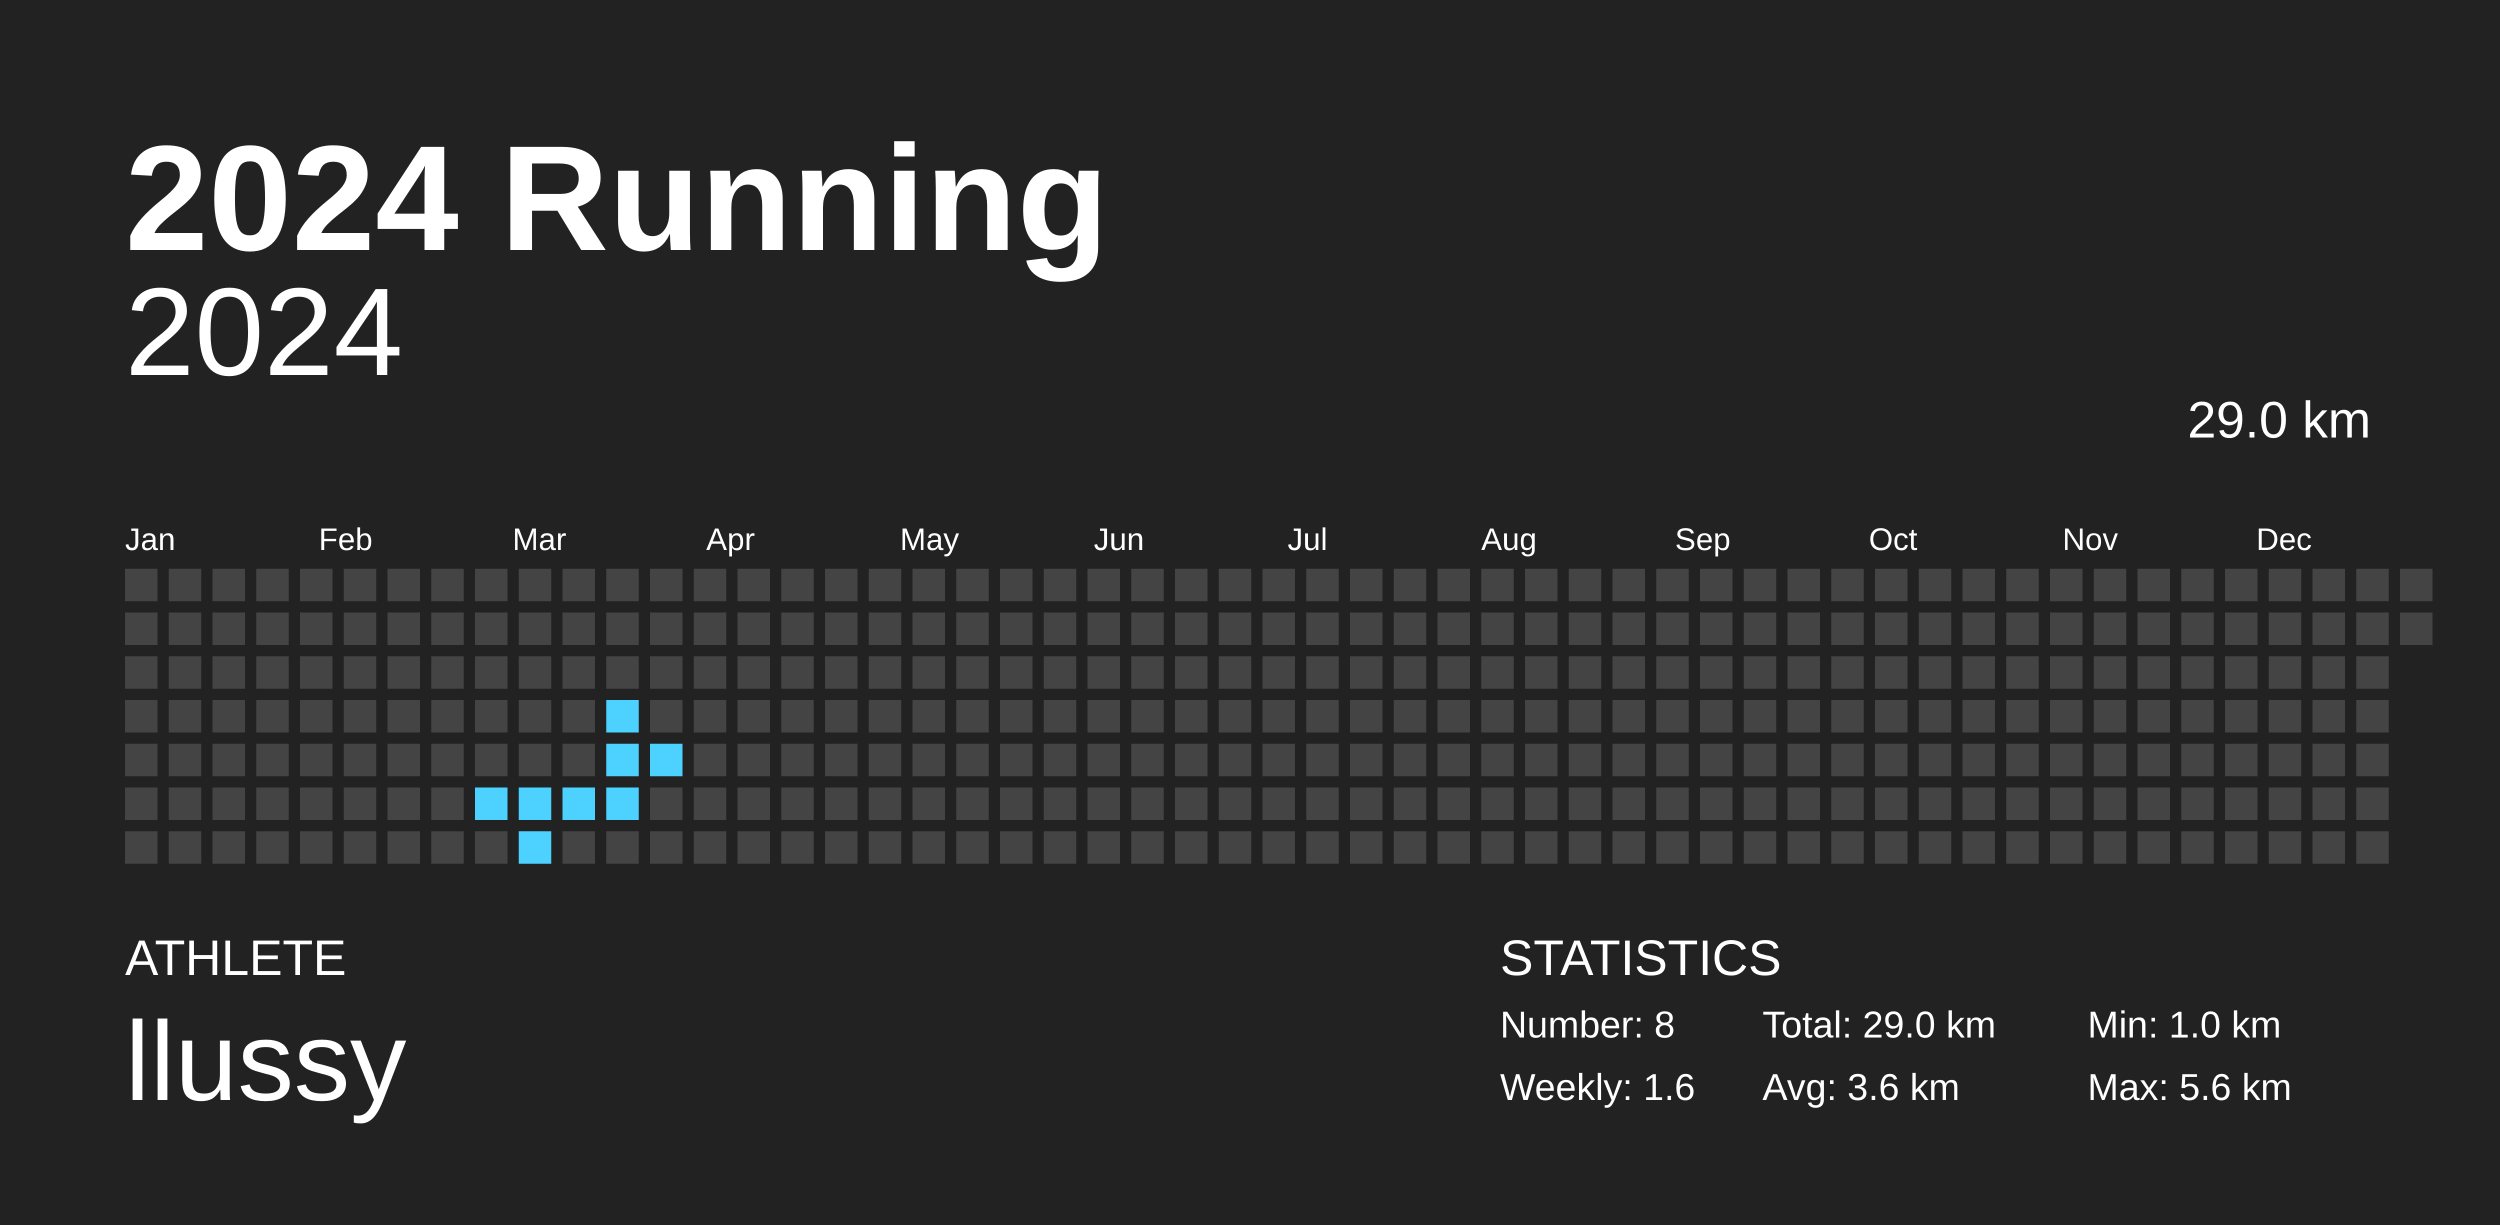
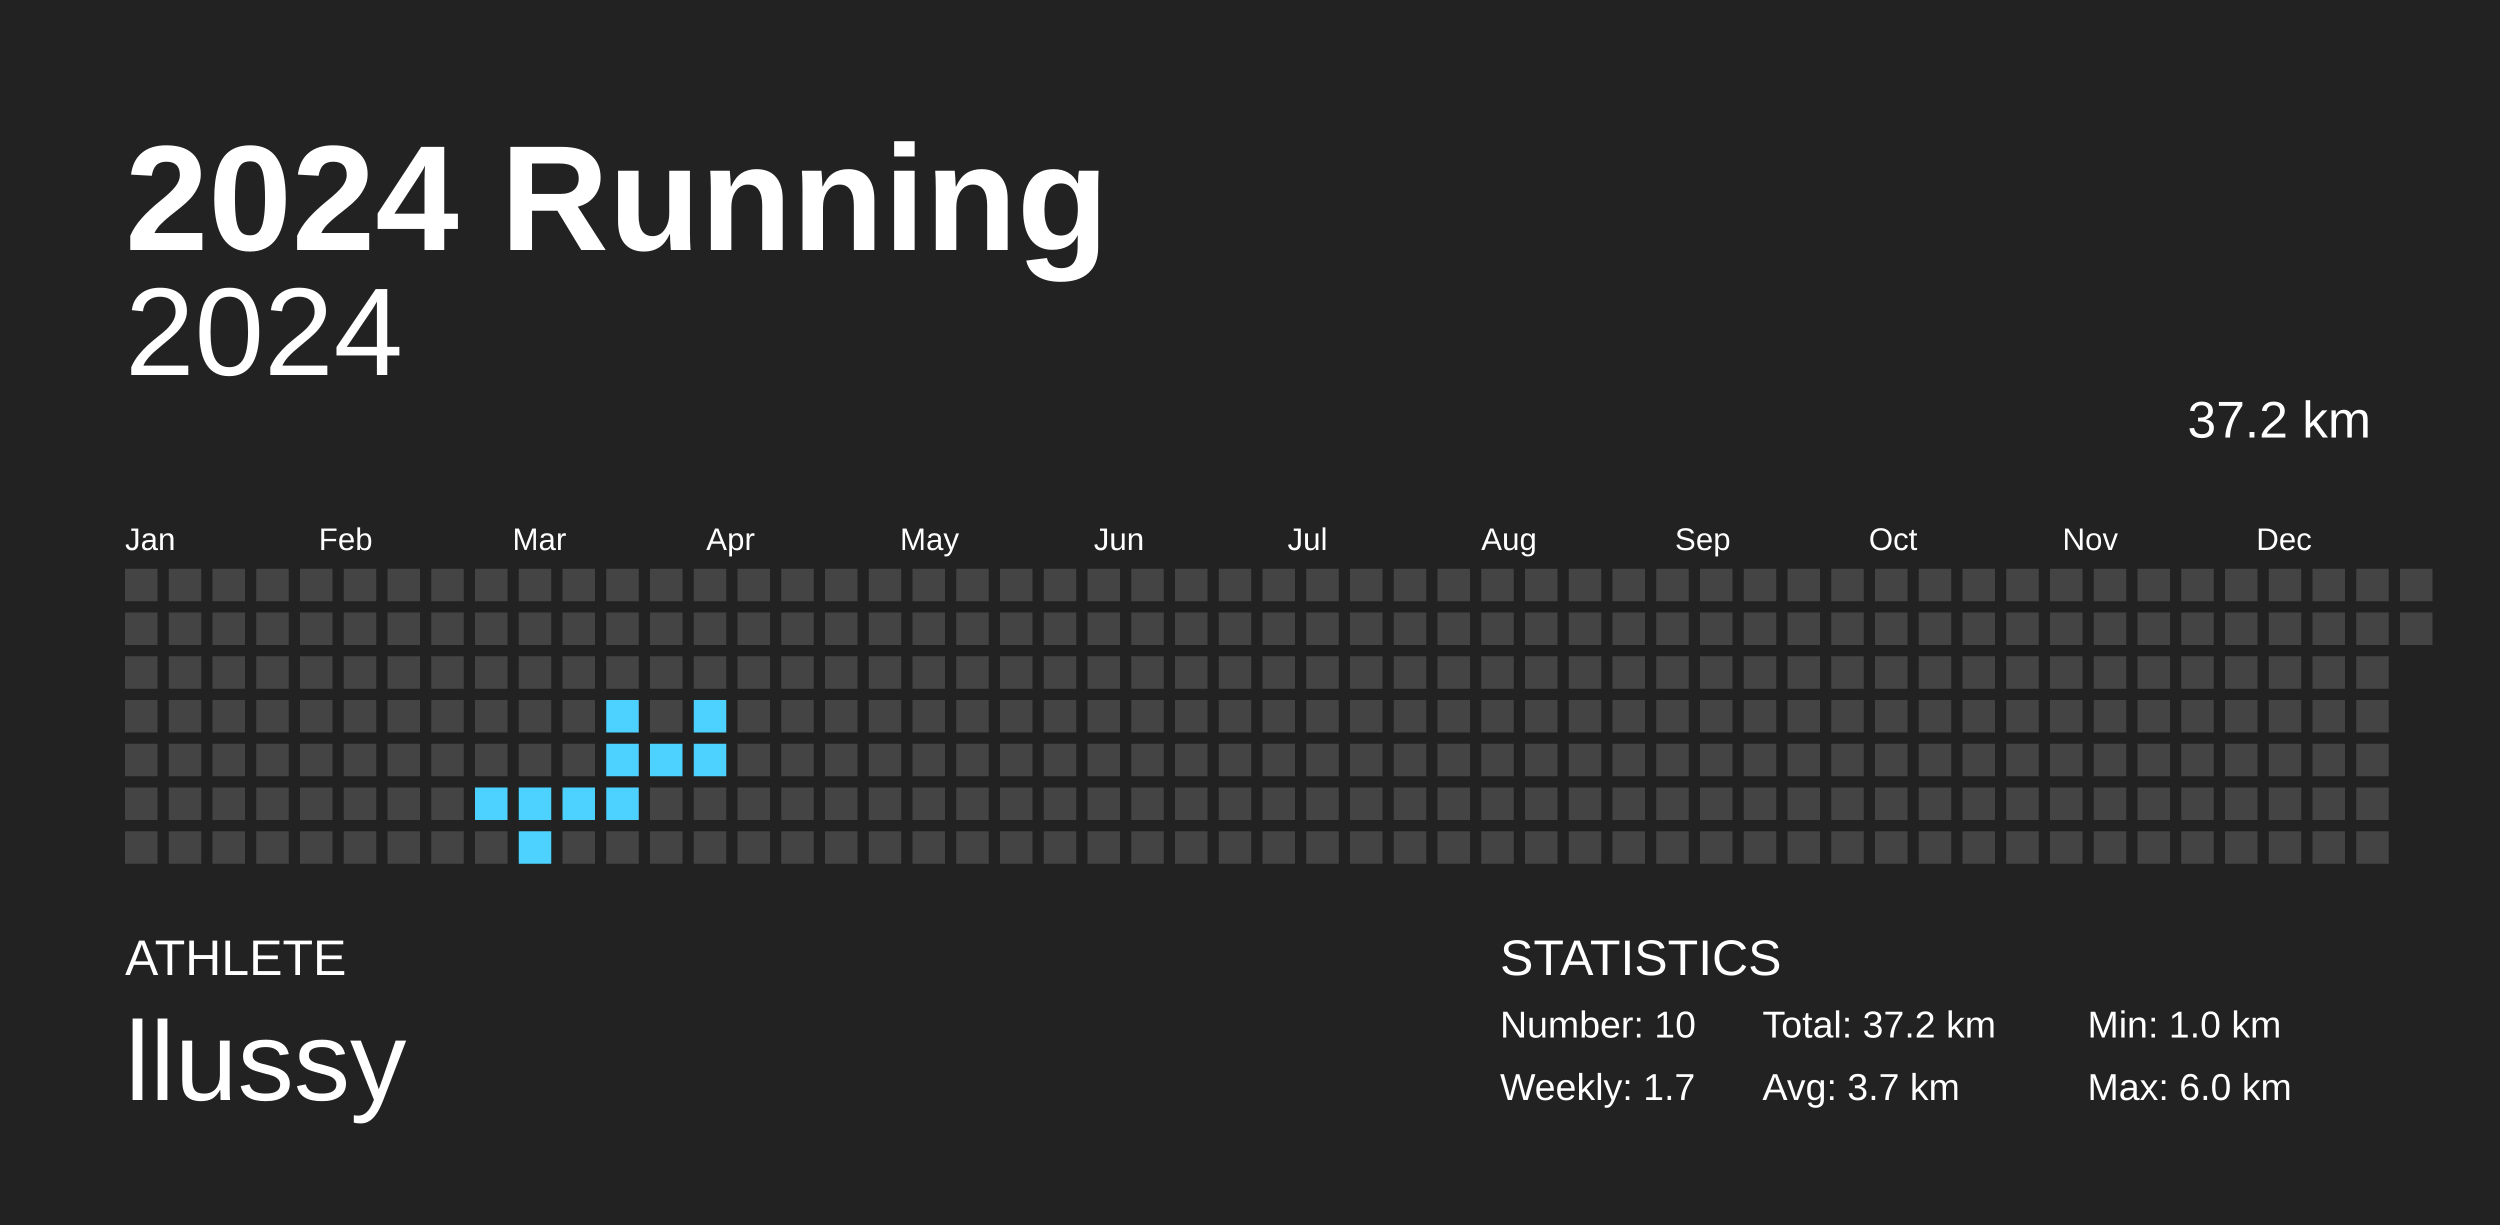
<svg xmlns="http://www.w3.org/2000/svg" baseProfile="full" height="98mm" version="1.1" viewBox="0,0,200,98" width="200mm">
  <defs />
  <rect fill="#222222" height="98" width="200" x="0" y="0" />
  <text fill="#FFFFFF" style="font-size:12px; font-family:Arial; font-weight:bold;" x="10" y="20">2024 Running</text>
  <text fill="#FFFFFF" style="font-size:4px; font-family:Arial" x="10" y="78">ATHLETE</text>
  <text fill="#FFFFFF" style="font-size:9px; font-family:Arial" x="10" y="88">llussy</text>
  <text fill="#FFFFFF" style="font-size:4px; font-family:Arial" x="120" y="78">STATISTICS</text>
-   <text fill="#FFFFFF" style="font-size:3px; font-family:Arial" x="120" y="83">Number: 8</text>
-   <text fill="#FFFFFF" style="font-size:3px; font-family:Arial" x="120" y="88">Weekly: 1.6</text>
-   <text fill="#FFFFFF" style="font-size:3px; font-family:Arial" x="141" y="83">Total: 29.0 km</text>
-   <text fill="#FFFFFF" style="font-size:3px; font-family:Arial" x="141" y="88">Avg: 3.6 km</text>
+   <text fill="#FFFFFF" style="font-size:3px; font-family:Arial" x="120" y="83">Number: 10</text>
+   <text fill="#FFFFFF" style="font-size:3px; font-family:Arial" x="120" y="88">Weekly: 1.7</text>
+   <text fill="#FFFFFF" style="font-size:3px; font-family:Arial" x="141" y="83">Total: 37.2 km</text>
+   <text fill="#FFFFFF" style="font-size:3px; font-family:Arial" x="141" y="88">Avg: 3.7 km</text>
  <text fill="#FFFFFF" style="font-size:3px; font-family:Arial" x="167" y="83">Min: 1.0 km</text>
-   <text fill="#FFFFFF" style="font-size:3px; font-family:Arial" x="167" y="88">Max: 5.6 km</text>
+   <text fill="#FFFFFF" style="font-size:3px; font-family:Arial" x="167" y="88">Max: 6.0 km</text>
  <text alignment-baseline="hanging" fill="#FFFFFF" style="font-size:10.0px; font-family:Arial;" x="10" y="30">2024</text>
-   <text alignment-baseline="hanging" fill="#FFFFFF" style="font-size:4.125px; font-family:Arial;" x="175" y="35">29.0 km</text>
+   <text alignment-baseline="hanging" fill="#FFFFFF" style="font-size:4.125px; font-family:Arial;" x="175" y="35">37.2 km</text>
  <text fill="#FFFFFF" style="font-size:2.5px; font-family:Arial" x="10.0" y="44">Jan</text>
  <text fill="#FFFFFF" style="font-size:2.5px; font-family:Arial" x="25.5" y="44">Feb</text>
  <text fill="#FFFFFF" style="font-size:2.5px; font-family:Arial" x="41.0" y="44">Mar</text>
  <text fill="#FFFFFF" style="font-size:2.5px; font-family:Arial" x="56.5" y="44">Apr</text>
  <text fill="#FFFFFF" style="font-size:2.5px; font-family:Arial" x="72.0" y="44">May</text>
  <text fill="#FFFFFF" style="font-size:2.5px; font-family:Arial" x="87.5" y="44">Jun</text>
  <text fill="#FFFFFF" style="font-size:2.5px; font-family:Arial" x="103.0" y="44">Jul</text>
  <text fill="#FFFFFF" style="font-size:2.5px; font-family:Arial" x="118.5" y="44">Aug</text>
  <text fill="#FFFFFF" style="font-size:2.5px; font-family:Arial" x="134.0" y="44">Sep</text>
  <text fill="#FFFFFF" style="font-size:2.5px; font-family:Arial" x="149.5" y="44">Oct</text>
  <text fill="#FFFFFF" style="font-size:2.5px; font-family:Arial" x="165.0" y="44">Nov</text>
  <text fill="#FFFFFF" style="font-size:2.5px; font-family:Arial" x="180.5" y="44">Dec</text>
  <rect fill="#444444" height="2.6" width="2.6" x="10.0" y="45.5" />
  <rect fill="#444444" height="2.6" width="2.6" x="10.0" y="49.0" />
  <rect fill="#444444" height="2.6" width="2.6" x="10.0" y="52.5" />
  <rect fill="#444444" height="2.6" width="2.6" x="10.0" y="56.0" />
  <rect fill="#444444" height="2.6" width="2.6" x="10.0" y="59.5" />
  <rect fill="#444444" height="2.6" width="2.6" x="10.0" y="63.0" />
  <rect fill="#444444" height="2.6" width="2.6" x="10.0" y="66.5" />
  <rect fill="#444444" height="2.6" width="2.6" x="13.5" y="45.5" />
  <rect fill="#444444" height="2.6" width="2.6" x="13.5" y="49.0" />
  <rect fill="#444444" height="2.6" width="2.6" x="13.5" y="52.5" />
  <rect fill="#444444" height="2.6" width="2.6" x="13.5" y="56.0" />
  <rect fill="#444444" height="2.6" width="2.6" x="13.5" y="59.5" />
  <rect fill="#444444" height="2.6" width="2.6" x="13.5" y="63.0" />
  <rect fill="#444444" height="2.6" width="2.6" x="13.5" y="66.5" />
  <rect fill="#444444" height="2.6" width="2.6" x="17.0" y="45.5" />
  <rect fill="#444444" height="2.6" width="2.6" x="17.0" y="49.0" />
  <rect fill="#444444" height="2.6" width="2.6" x="17.0" y="52.5" />
  <rect fill="#444444" height="2.6" width="2.6" x="17.0" y="56.0" />
  <rect fill="#444444" height="2.6" width="2.6" x="17.0" y="59.5" />
  <rect fill="#444444" height="2.6" width="2.6" x="17.0" y="63.0" />
  <rect fill="#444444" height="2.6" width="2.6" x="17.0" y="66.5" />
  <rect fill="#444444" height="2.6" width="2.6" x="20.5" y="45.5" />
  <rect fill="#444444" height="2.6" width="2.6" x="20.5" y="49.0" />
  <rect fill="#444444" height="2.6" width="2.6" x="20.5" y="52.5" />
  <rect fill="#444444" height="2.6" width="2.6" x="20.5" y="56.0" />
  <rect fill="#444444" height="2.6" width="2.6" x="20.5" y="59.5" />
  <rect fill="#444444" height="2.6" width="2.6" x="20.5" y="63.0" />
  <rect fill="#444444" height="2.6" width="2.6" x="20.5" y="66.5" />
  <rect fill="#444444" height="2.6" width="2.6" x="24.0" y="45.5" />
  <rect fill="#444444" height="2.6" width="2.6" x="24.0" y="49.0" />
  <rect fill="#444444" height="2.6" width="2.6" x="24.0" y="52.5" />
  <rect fill="#444444" height="2.6" width="2.6" x="24.0" y="56.0" />
  <rect fill="#444444" height="2.6" width="2.6" x="24.0" y="59.5" />
  <rect fill="#444444" height="2.6" width="2.6" x="24.0" y="63.0" />
  <rect fill="#444444" height="2.6" width="2.6" x="24.0" y="66.5" />
  <rect fill="#444444" height="2.6" width="2.6" x="27.5" y="45.5" />
  <rect fill="#444444" height="2.6" width="2.6" x="27.5" y="49.0" />
  <rect fill="#444444" height="2.6" width="2.6" x="27.5" y="52.5" />
  <rect fill="#444444" height="2.6" width="2.6" x="27.5" y="56.0" />
  <rect fill="#444444" height="2.6" width="2.6" x="27.5" y="59.5" />
  <rect fill="#444444" height="2.6" width="2.6" x="27.5" y="63.0" />
  <rect fill="#444444" height="2.6" width="2.6" x="27.5" y="66.5" />
  <rect fill="#444444" height="2.6" width="2.6" x="31.0" y="45.5" />
  <rect fill="#444444" height="2.6" width="2.6" x="31.0" y="49.0" />
  <rect fill="#444444" height="2.6" width="2.6" x="31.0" y="52.5" />
  <rect fill="#444444" height="2.6" width="2.6" x="31.0" y="56.0" />
  <rect fill="#444444" height="2.6" width="2.6" x="31.0" y="59.5" />
  <rect fill="#444444" height="2.6" width="2.6" x="31.0" y="63.0" />
  <rect fill="#444444" height="2.6" width="2.6" x="31.0" y="66.5" />
  <rect fill="#444444" height="2.6" width="2.6" x="34.5" y="45.5" />
  <rect fill="#444444" height="2.6" width="2.6" x="34.5" y="49.0" />
  <rect fill="#444444" height="2.6" width="2.6" x="34.5" y="52.5" />
  <rect fill="#444444" height="2.6" width="2.6" x="34.5" y="56.0" />
  <rect fill="#444444" height="2.6" width="2.6" x="34.5" y="59.5" />
  <rect fill="#444444" height="2.6" width="2.6" x="34.5" y="63.0" />
  <rect fill="#444444" height="2.6" width="2.6" x="34.5" y="66.5" />
  <rect fill="#444444" height="2.6" width="2.6" x="38.0" y="45.5" />
  <rect fill="#444444" height="2.6" width="2.6" x="38.0" y="49.0" />
  <rect fill="#444444" height="2.6" width="2.6" x="38.0" y="52.5" />
  <rect fill="#444444" height="2.6" width="2.6" x="38.0" y="56.0" />
  <rect fill="#444444" height="2.6" width="2.6" x="38.0" y="59.5" />
  <rect fill="#4dd2ff" height="2.6" width="2.6" x="38.0" y="63.0" />
  <rect fill="#444444" height="2.6" width="2.6" x="38.0" y="66.5" />
  <rect fill="#444444" height="2.6" width="2.6" x="41.5" y="45.5" />
  <rect fill="#444444" height="2.6" width="2.6" x="41.5" y="49.0" />
  <rect fill="#444444" height="2.6" width="2.6" x="41.5" y="52.5" />
  <rect fill="#444444" height="2.6" width="2.6" x="41.5" y="56.0" />
  <rect fill="#444444" height="2.6" width="2.6" x="41.5" y="59.5" />
  <rect fill="#4dd2ff" height="2.6" width="2.6" x="41.5" y="63.0" />
  <rect fill="#4dd2ff" height="2.6" width="2.6" x="41.5" y="66.5" />
  <rect fill="#444444" height="2.6" width="2.6" x="45.0" y="45.5" />
  <rect fill="#444444" height="2.6" width="2.6" x="45.0" y="49.0" />
  <rect fill="#444444" height="2.6" width="2.6" x="45.0" y="52.5" />
  <rect fill="#444444" height="2.6" width="2.6" x="45.0" y="56.0" />
  <rect fill="#444444" height="2.6" width="2.6" x="45.0" y="59.5" />
  <rect fill="#4dd2ff" height="2.6" width="2.6" x="45.0" y="63.0" />
  <rect fill="#444444" height="2.6" width="2.6" x="45.0" y="66.5" />
  <rect fill="#444444" height="2.6" width="2.6" x="48.5" y="45.5" />
  <rect fill="#444444" height="2.6" width="2.6" x="48.5" y="49.0" />
  <rect fill="#444444" height="2.6" width="2.6" x="48.5" y="52.5" />
  <rect fill="#4dd2ff" height="2.6" width="2.6" x="48.5" y="56.0" />
  <rect fill="#4dd2ff" height="2.6" width="2.6" x="48.5" y="59.5" />
  <rect fill="#4dd2ff" height="2.6" width="2.6" x="48.5" y="63.0" />
  <rect fill="#444444" height="2.6" width="2.6" x="48.5" y="66.5" />
  <rect fill="#444444" height="2.6" width="2.6" x="52.0" y="45.5" />
  <rect fill="#444444" height="2.6" width="2.6" x="52.0" y="49.0" />
  <rect fill="#444444" height="2.6" width="2.6" x="52.0" y="52.5" />
  <rect fill="#444444" height="2.6" width="2.6" x="52.0" y="56.0" />
  <rect fill="#4dd2ff" height="2.6" width="2.6" x="52.0" y="59.5" />
  <rect fill="#444444" height="2.6" width="2.6" x="52.0" y="63.0" />
  <rect fill="#444444" height="2.6" width="2.6" x="52.0" y="66.5" />
  <rect fill="#444444" height="2.6" width="2.6" x="55.5" y="45.5" />
  <rect fill="#444444" height="2.6" width="2.6" x="55.5" y="49.0" />
  <rect fill="#444444" height="2.6" width="2.6" x="55.5" y="52.5" />
-   <rect fill="#444444" height="2.6" width="2.6" x="55.5" y="56.0" />
-   <rect fill="#444444" height="2.6" width="2.6" x="55.5" y="59.5" />
+   <rect fill="#4dd2ff" height="2.6" width="2.6" x="55.5" y="56.0" />
+   <rect fill="#4dd2ff" height="2.6" width="2.6" x="55.5" y="59.5" />
  <rect fill="#444444" height="2.6" width="2.6" x="55.5" y="63.0" />
  <rect fill="#444444" height="2.6" width="2.6" x="55.5" y="66.5" />
  <rect fill="#444444" height="2.6" width="2.6" x="59.0" y="45.5" />
  <rect fill="#444444" height="2.6" width="2.6" x="59.0" y="49.0" />
  <rect fill="#444444" height="2.6" width="2.6" x="59.0" y="52.5" />
  <rect fill="#444444" height="2.6" width="2.6" x="59.0" y="56.0" />
  <rect fill="#444444" height="2.6" width="2.6" x="59.0" y="59.5" />
  <rect fill="#444444" height="2.6" width="2.6" x="59.0" y="63.0" />
  <rect fill="#444444" height="2.6" width="2.6" x="59.0" y="66.5" />
  <rect fill="#444444" height="2.6" width="2.6" x="62.5" y="45.5" />
  <rect fill="#444444" height="2.6" width="2.6" x="62.5" y="49.0" />
  <rect fill="#444444" height="2.6" width="2.6" x="62.5" y="52.5" />
  <rect fill="#444444" height="2.6" width="2.6" x="62.5" y="56.0" />
  <rect fill="#444444" height="2.6" width="2.6" x="62.5" y="59.5" />
  <rect fill="#444444" height="2.6" width="2.6" x="62.5" y="63.0" />
  <rect fill="#444444" height="2.6" width="2.6" x="62.5" y="66.5" />
  <rect fill="#444444" height="2.6" width="2.6" x="66.0" y="45.5" />
  <rect fill="#444444" height="2.6" width="2.6" x="66.0" y="49.0" />
  <rect fill="#444444" height="2.6" width="2.6" x="66.0" y="52.5" />
  <rect fill="#444444" height="2.6" width="2.6" x="66.0" y="56.0" />
  <rect fill="#444444" height="2.6" width="2.6" x="66.0" y="59.5" />
  <rect fill="#444444" height="2.6" width="2.6" x="66.0" y="63.0" />
  <rect fill="#444444" height="2.6" width="2.6" x="66.0" y="66.5" />
  <rect fill="#444444" height="2.6" width="2.6" x="69.5" y="45.5" />
  <rect fill="#444444" height="2.6" width="2.6" x="69.5" y="49.0" />
  <rect fill="#444444" height="2.6" width="2.6" x="69.5" y="52.5" />
  <rect fill="#444444" height="2.6" width="2.6" x="69.5" y="56.0" />
  <rect fill="#444444" height="2.6" width="2.6" x="69.5" y="59.5" />
  <rect fill="#444444" height="2.6" width="2.6" x="69.5" y="63.0" />
  <rect fill="#444444" height="2.6" width="2.6" x="69.5" y="66.5" />
  <rect fill="#444444" height="2.6" width="2.6" x="73.0" y="45.5" />
  <rect fill="#444444" height="2.6" width="2.6" x="73.0" y="49.0" />
  <rect fill="#444444" height="2.6" width="2.6" x="73.0" y="52.5" />
  <rect fill="#444444" height="2.6" width="2.6" x="73.0" y="56.0" />
  <rect fill="#444444" height="2.6" width="2.6" x="73.0" y="59.5" />
  <rect fill="#444444" height="2.6" width="2.6" x="73.0" y="63.0" />
  <rect fill="#444444" height="2.6" width="2.6" x="73.0" y="66.5" />
  <rect fill="#444444" height="2.6" width="2.6" x="76.5" y="45.5" />
  <rect fill="#444444" height="2.6" width="2.6" x="76.5" y="49.0" />
  <rect fill="#444444" height="2.6" width="2.6" x="76.5" y="52.5" />
  <rect fill="#444444" height="2.6" width="2.6" x="76.5" y="56.0" />
  <rect fill="#444444" height="2.6" width="2.6" x="76.5" y="59.5" />
  <rect fill="#444444" height="2.6" width="2.6" x="76.5" y="63.0" />
  <rect fill="#444444" height="2.6" width="2.6" x="76.5" y="66.5" />
  <rect fill="#444444" height="2.6" width="2.6" x="80.0" y="45.5" />
  <rect fill="#444444" height="2.6" width="2.6" x="80.0" y="49.0" />
  <rect fill="#444444" height="2.6" width="2.6" x="80.0" y="52.5" />
  <rect fill="#444444" height="2.6" width="2.6" x="80.0" y="56.0" />
  <rect fill="#444444" height="2.6" width="2.6" x="80.0" y="59.5" />
  <rect fill="#444444" height="2.6" width="2.6" x="80.0" y="63.0" />
  <rect fill="#444444" height="2.6" width="2.6" x="80.0" y="66.5" />
  <rect fill="#444444" height="2.6" width="2.6" x="83.5" y="45.5" />
  <rect fill="#444444" height="2.6" width="2.6" x="83.5" y="49.0" />
  <rect fill="#444444" height="2.6" width="2.6" x="83.5" y="52.5" />
  <rect fill="#444444" height="2.6" width="2.6" x="83.5" y="56.0" />
  <rect fill="#444444" height="2.6" width="2.6" x="83.5" y="59.5" />
  <rect fill="#444444" height="2.6" width="2.6" x="83.5" y="63.0" />
  <rect fill="#444444" height="2.6" width="2.6" x="83.5" y="66.5" />
  <rect fill="#444444" height="2.6" width="2.6" x="87.0" y="45.5" />
  <rect fill="#444444" height="2.6" width="2.6" x="87.0" y="49.0" />
  <rect fill="#444444" height="2.6" width="2.6" x="87.0" y="52.5" />
  <rect fill="#444444" height="2.6" width="2.6" x="87.0" y="56.0" />
  <rect fill="#444444" height="2.6" width="2.6" x="87.0" y="59.5" />
  <rect fill="#444444" height="2.6" width="2.6" x="87.0" y="63.0" />
  <rect fill="#444444" height="2.6" width="2.6" x="87.0" y="66.5" />
  <rect fill="#444444" height="2.6" width="2.6" x="90.5" y="45.5" />
  <rect fill="#444444" height="2.6" width="2.6" x="90.5" y="49.0" />
  <rect fill="#444444" height="2.6" width="2.6" x="90.5" y="52.5" />
  <rect fill="#444444" height="2.6" width="2.6" x="90.5" y="56.0" />
  <rect fill="#444444" height="2.6" width="2.6" x="90.5" y="59.5" />
  <rect fill="#444444" height="2.6" width="2.6" x="90.5" y="63.0" />
  <rect fill="#444444" height="2.6" width="2.6" x="90.5" y="66.5" />
  <rect fill="#444444" height="2.6" width="2.6" x="94.0" y="45.5" />
  <rect fill="#444444" height="2.6" width="2.6" x="94.0" y="49.0" />
  <rect fill="#444444" height="2.6" width="2.6" x="94.0" y="52.5" />
  <rect fill="#444444" height="2.6" width="2.6" x="94.0" y="56.0" />
  <rect fill="#444444" height="2.6" width="2.6" x="94.0" y="59.5" />
  <rect fill="#444444" height="2.6" width="2.6" x="94.0" y="63.0" />
  <rect fill="#444444" height="2.6" width="2.6" x="94.0" y="66.5" />
  <rect fill="#444444" height="2.6" width="2.6" x="97.5" y="45.5" />
  <rect fill="#444444" height="2.6" width="2.6" x="97.5" y="49.0" />
  <rect fill="#444444" height="2.6" width="2.6" x="97.5" y="52.5" />
  <rect fill="#444444" height="2.6" width="2.6" x="97.5" y="56.0" />
  <rect fill="#444444" height="2.6" width="2.6" x="97.5" y="59.5" />
  <rect fill="#444444" height="2.6" width="2.6" x="97.5" y="63.0" />
  <rect fill="#444444" height="2.6" width="2.6" x="97.5" y="66.5" />
  <rect fill="#444444" height="2.6" width="2.6" x="101.0" y="45.5" />
  <rect fill="#444444" height="2.6" width="2.6" x="101.0" y="49.0" />
  <rect fill="#444444" height="2.6" width="2.6" x="101.0" y="52.5" />
  <rect fill="#444444" height="2.6" width="2.6" x="101.0" y="56.0" />
  <rect fill="#444444" height="2.6" width="2.6" x="101.0" y="59.5" />
  <rect fill="#444444" height="2.6" width="2.6" x="101.0" y="63.0" />
  <rect fill="#444444" height="2.6" width="2.6" x="101.0" y="66.5" />
  <rect fill="#444444" height="2.6" width="2.6" x="104.5" y="45.5" />
  <rect fill="#444444" height="2.6" width="2.6" x="104.5" y="49.0" />
  <rect fill="#444444" height="2.6" width="2.6" x="104.5" y="52.5" />
  <rect fill="#444444" height="2.6" width="2.6" x="104.5" y="56.0" />
  <rect fill="#444444" height="2.6" width="2.6" x="104.5" y="59.5" />
  <rect fill="#444444" height="2.6" width="2.6" x="104.5" y="63.0" />
  <rect fill="#444444" height="2.6" width="2.6" x="104.5" y="66.5" />
  <rect fill="#444444" height="2.6" width="2.6" x="108.0" y="45.5" />
  <rect fill="#444444" height="2.6" width="2.6" x="108.0" y="49.0" />
  <rect fill="#444444" height="2.6" width="2.6" x="108.0" y="52.5" />
  <rect fill="#444444" height="2.6" width="2.6" x="108.0" y="56.0" />
  <rect fill="#444444" height="2.6" width="2.6" x="108.0" y="59.5" />
  <rect fill="#444444" height="2.6" width="2.6" x="108.0" y="63.0" />
  <rect fill="#444444" height="2.6" width="2.6" x="108.0" y="66.5" />
  <rect fill="#444444" height="2.6" width="2.6" x="111.5" y="45.5" />
  <rect fill="#444444" height="2.6" width="2.6" x="111.5" y="49.0" />
  <rect fill="#444444" height="2.6" width="2.6" x="111.5" y="52.5" />
  <rect fill="#444444" height="2.6" width="2.6" x="111.5" y="56.0" />
  <rect fill="#444444" height="2.6" width="2.6" x="111.5" y="59.5" />
  <rect fill="#444444" height="2.6" width="2.6" x="111.5" y="63.0" />
  <rect fill="#444444" height="2.6" width="2.6" x="111.5" y="66.5" />
  <rect fill="#444444" height="2.6" width="2.6" x="115.0" y="45.5" />
  <rect fill="#444444" height="2.6" width="2.6" x="115.0" y="49.0" />
  <rect fill="#444444" height="2.6" width="2.6" x="115.0" y="52.5" />
  <rect fill="#444444" height="2.6" width="2.6" x="115.0" y="56.0" />
  <rect fill="#444444" height="2.6" width="2.6" x="115.0" y="59.5" />
  <rect fill="#444444" height="2.6" width="2.6" x="115.0" y="63.0" />
  <rect fill="#444444" height="2.6" width="2.6" x="115.0" y="66.5" />
  <rect fill="#444444" height="2.6" width="2.6" x="118.5" y="45.5" />
  <rect fill="#444444" height="2.6" width="2.6" x="118.5" y="49.0" />
  <rect fill="#444444" height="2.6" width="2.6" x="118.5" y="52.5" />
  <rect fill="#444444" height="2.6" width="2.6" x="118.5" y="56.0" />
  <rect fill="#444444" height="2.6" width="2.6" x="118.5" y="59.5" />
  <rect fill="#444444" height="2.6" width="2.6" x="118.5" y="63.0" />
  <rect fill="#444444" height="2.6" width="2.6" x="118.5" y="66.5" />
  <rect fill="#444444" height="2.6" width="2.6" x="122.0" y="45.5" />
  <rect fill="#444444" height="2.6" width="2.6" x="122.0" y="49.0" />
  <rect fill="#444444" height="2.6" width="2.6" x="122.0" y="52.5" />
  <rect fill="#444444" height="2.6" width="2.6" x="122.0" y="56.0" />
  <rect fill="#444444" height="2.6" width="2.6" x="122.0" y="59.5" />
  <rect fill="#444444" height="2.6" width="2.6" x="122.0" y="63.0" />
  <rect fill="#444444" height="2.6" width="2.6" x="122.0" y="66.5" />
  <rect fill="#444444" height="2.6" width="2.6" x="125.5" y="45.5" />
  <rect fill="#444444" height="2.6" width="2.6" x="125.5" y="49.0" />
  <rect fill="#444444" height="2.6" width="2.6" x="125.5" y="52.5" />
  <rect fill="#444444" height="2.6" width="2.6" x="125.5" y="56.0" />
  <rect fill="#444444" height="2.6" width="2.6" x="125.5" y="59.5" />
  <rect fill="#444444" height="2.6" width="2.6" x="125.5" y="63.0" />
  <rect fill="#444444" height="2.6" width="2.6" x="125.5" y="66.5" />
  <rect fill="#444444" height="2.6" width="2.6" x="129.0" y="45.5" />
  <rect fill="#444444" height="2.6" width="2.6" x="129.0" y="49.0" />
  <rect fill="#444444" height="2.6" width="2.6" x="129.0" y="52.5" />
  <rect fill="#444444" height="2.6" width="2.6" x="129.0" y="56.0" />
  <rect fill="#444444" height="2.6" width="2.6" x="129.0" y="59.5" />
  <rect fill="#444444" height="2.6" width="2.6" x="129.0" y="63.0" />
  <rect fill="#444444" height="2.6" width="2.6" x="129.0" y="66.5" />
  <rect fill="#444444" height="2.6" width="2.6" x="132.5" y="45.5" />
  <rect fill="#444444" height="2.6" width="2.6" x="132.5" y="49.0" />
  <rect fill="#444444" height="2.6" width="2.6" x="132.5" y="52.5" />
  <rect fill="#444444" height="2.6" width="2.6" x="132.5" y="56.0" />
  <rect fill="#444444" height="2.6" width="2.6" x="132.5" y="59.5" />
  <rect fill="#444444" height="2.6" width="2.6" x="132.5" y="63.0" />
  <rect fill="#444444" height="2.6" width="2.6" x="132.5" y="66.5" />
  <rect fill="#444444" height="2.6" width="2.6" x="136.0" y="45.5" />
  <rect fill="#444444" height="2.6" width="2.6" x="136.0" y="49.0" />
  <rect fill="#444444" height="2.6" width="2.6" x="136.0" y="52.5" />
  <rect fill="#444444" height="2.6" width="2.6" x="136.0" y="56.0" />
  <rect fill="#444444" height="2.6" width="2.6" x="136.0" y="59.5" />
  <rect fill="#444444" height="2.6" width="2.6" x="136.0" y="63.0" />
  <rect fill="#444444" height="2.6" width="2.6" x="136.0" y="66.5" />
  <rect fill="#444444" height="2.6" width="2.6" x="139.5" y="45.5" />
  <rect fill="#444444" height="2.6" width="2.6" x="139.5" y="49.0" />
  <rect fill="#444444" height="2.6" width="2.6" x="139.5" y="52.5" />
  <rect fill="#444444" height="2.6" width="2.6" x="139.5" y="56.0" />
  <rect fill="#444444" height="2.6" width="2.6" x="139.5" y="59.5" />
  <rect fill="#444444" height="2.6" width="2.6" x="139.5" y="63.0" />
  <rect fill="#444444" height="2.6" width="2.6" x="139.5" y="66.5" />
  <rect fill="#444444" height="2.6" width="2.6" x="143.0" y="45.5" />
  <rect fill="#444444" height="2.6" width="2.6" x="143.0" y="49.0" />
  <rect fill="#444444" height="2.6" width="2.6" x="143.0" y="52.5" />
  <rect fill="#444444" height="2.6" width="2.6" x="143.0" y="56.0" />
  <rect fill="#444444" height="2.6" width="2.6" x="143.0" y="59.5" />
  <rect fill="#444444" height="2.6" width="2.6" x="143.0" y="63.0" />
  <rect fill="#444444" height="2.6" width="2.6" x="143.0" y="66.5" />
  <rect fill="#444444" height="2.6" width="2.6" x="146.5" y="45.5" />
  <rect fill="#444444" height="2.6" width="2.6" x="146.5" y="49.0" />
  <rect fill="#444444" height="2.6" width="2.6" x="146.5" y="52.5" />
  <rect fill="#444444" height="2.6" width="2.6" x="146.5" y="56.0" />
  <rect fill="#444444" height="2.6" width="2.6" x="146.5" y="59.5" />
  <rect fill="#444444" height="2.6" width="2.6" x="146.5" y="63.0" />
  <rect fill="#444444" height="2.6" width="2.6" x="146.5" y="66.5" />
  <rect fill="#444444" height="2.6" width="2.6" x="150.0" y="45.5" />
  <rect fill="#444444" height="2.6" width="2.6" x="150.0" y="49.0" />
  <rect fill="#444444" height="2.6" width="2.6" x="150.0" y="52.5" />
  <rect fill="#444444" height="2.6" width="2.6" x="150.0" y="56.0" />
  <rect fill="#444444" height="2.6" width="2.6" x="150.0" y="59.5" />
  <rect fill="#444444" height="2.6" width="2.6" x="150.0" y="63.0" />
  <rect fill="#444444" height="2.6" width="2.6" x="150.0" y="66.5" />
  <rect fill="#444444" height="2.6" width="2.6" x="153.5" y="45.5" />
  <rect fill="#444444" height="2.6" width="2.6" x="153.5" y="49.0" />
  <rect fill="#444444" height="2.6" width="2.6" x="153.5" y="52.5" />
  <rect fill="#444444" height="2.6" width="2.6" x="153.5" y="56.0" />
  <rect fill="#444444" height="2.6" width="2.6" x="153.5" y="59.5" />
  <rect fill="#444444" height="2.6" width="2.6" x="153.5" y="63.0" />
  <rect fill="#444444" height="2.6" width="2.6" x="153.5" y="66.5" />
  <rect fill="#444444" height="2.6" width="2.6" x="157.0" y="45.5" />
  <rect fill="#444444" height="2.6" width="2.6" x="157.0" y="49.0" />
  <rect fill="#444444" height="2.6" width="2.6" x="157.0" y="52.5" />
  <rect fill="#444444" height="2.6" width="2.6" x="157.0" y="56.0" />
  <rect fill="#444444" height="2.6" width="2.6" x="157.0" y="59.5" />
  <rect fill="#444444" height="2.6" width="2.6" x="157.0" y="63.0" />
  <rect fill="#444444" height="2.6" width="2.6" x="157.0" y="66.5" />
  <rect fill="#444444" height="2.6" width="2.6" x="160.5" y="45.5" />
  <rect fill="#444444" height="2.6" width="2.6" x="160.5" y="49.0" />
  <rect fill="#444444" height="2.6" width="2.6" x="160.5" y="52.5" />
  <rect fill="#444444" height="2.6" width="2.6" x="160.5" y="56.0" />
  <rect fill="#444444" height="2.6" width="2.6" x="160.5" y="59.5" />
  <rect fill="#444444" height="2.6" width="2.6" x="160.5" y="63.0" />
  <rect fill="#444444" height="2.6" width="2.6" x="160.5" y="66.5" />
  <rect fill="#444444" height="2.6" width="2.6" x="164.0" y="45.5" />
  <rect fill="#444444" height="2.6" width="2.6" x="164.0" y="49.0" />
  <rect fill="#444444" height="2.6" width="2.6" x="164.0" y="52.5" />
  <rect fill="#444444" height="2.6" width="2.6" x="164.0" y="56.0" />
  <rect fill="#444444" height="2.6" width="2.6" x="164.0" y="59.5" />
  <rect fill="#444444" height="2.6" width="2.6" x="164.0" y="63.0" />
  <rect fill="#444444" height="2.6" width="2.6" x="164.0" y="66.5" />
  <rect fill="#444444" height="2.6" width="2.6" x="167.5" y="45.5" />
  <rect fill="#444444" height="2.6" width="2.6" x="167.5" y="49.0" />
  <rect fill="#444444" height="2.6" width="2.6" x="167.5" y="52.5" />
  <rect fill="#444444" height="2.6" width="2.6" x="167.5" y="56.0" />
  <rect fill="#444444" height="2.6" width="2.6" x="167.5" y="59.5" />
  <rect fill="#444444" height="2.6" width="2.6" x="167.5" y="63.0" />
  <rect fill="#444444" height="2.6" width="2.6" x="167.5" y="66.5" />
  <rect fill="#444444" height="2.6" width="2.6" x="171.0" y="45.5" />
  <rect fill="#444444" height="2.6" width="2.6" x="171.0" y="49.0" />
  <rect fill="#444444" height="2.6" width="2.6" x="171.0" y="52.5" />
  <rect fill="#444444" height="2.6" width="2.6" x="171.0" y="56.0" />
  <rect fill="#444444" height="2.6" width="2.6" x="171.0" y="59.5" />
  <rect fill="#444444" height="2.6" width="2.6" x="171.0" y="63.0" />
  <rect fill="#444444" height="2.6" width="2.6" x="171.0" y="66.5" />
  <rect fill="#444444" height="2.6" width="2.6" x="174.5" y="45.5" />
  <rect fill="#444444" height="2.6" width="2.6" x="174.5" y="49.0" />
  <rect fill="#444444" height="2.6" width="2.6" x="174.5" y="52.5" />
  <rect fill="#444444" height="2.6" width="2.6" x="174.5" y="56.0" />
  <rect fill="#444444" height="2.6" width="2.6" x="174.5" y="59.5" />
  <rect fill="#444444" height="2.6" width="2.6" x="174.5" y="63.0" />
  <rect fill="#444444" height="2.6" width="2.6" x="174.5" y="66.5" />
  <rect fill="#444444" height="2.6" width="2.6" x="178.0" y="45.5" />
  <rect fill="#444444" height="2.6" width="2.6" x="178.0" y="49.0" />
  <rect fill="#444444" height="2.6" width="2.6" x="178.0" y="52.5" />
  <rect fill="#444444" height="2.6" width="2.6" x="178.0" y="56.0" />
  <rect fill="#444444" height="2.6" width="2.6" x="178.0" y="59.5" />
  <rect fill="#444444" height="2.6" width="2.6" x="178.0" y="63.0" />
  <rect fill="#444444" height="2.6" width="2.6" x="178.0" y="66.5" />
  <rect fill="#444444" height="2.6" width="2.6" x="181.5" y="45.5" />
  <rect fill="#444444" height="2.6" width="2.6" x="181.5" y="49.0" />
  <rect fill="#444444" height="2.6" width="2.6" x="181.5" y="52.5" />
  <rect fill="#444444" height="2.6" width="2.6" x="181.5" y="56.0" />
  <rect fill="#444444" height="2.6" width="2.6" x="181.5" y="59.5" />
  <rect fill="#444444" height="2.6" width="2.6" x="181.5" y="63.0" />
  <rect fill="#444444" height="2.6" width="2.6" x="181.5" y="66.5" />
  <rect fill="#444444" height="2.6" width="2.6" x="185.0" y="45.5" />
  <rect fill="#444444" height="2.6" width="2.6" x="185.0" y="49.0" />
  <rect fill="#444444" height="2.6" width="2.6" x="185.0" y="52.5" />
  <rect fill="#444444" height="2.6" width="2.6" x="185.0" y="56.0" />
  <rect fill="#444444" height="2.6" width="2.6" x="185.0" y="59.5" />
  <rect fill="#444444" height="2.6" width="2.6" x="185.0" y="63.0" />
  <rect fill="#444444" height="2.6" width="2.6" x="185.0" y="66.5" />
  <rect fill="#444444" height="2.6" width="2.6" x="188.5" y="45.5" />
  <rect fill="#444444" height="2.6" width="2.6" x="188.5" y="49.0" />
  <rect fill="#444444" height="2.6" width="2.6" x="188.5" y="52.5" />
  <rect fill="#444444" height="2.6" width="2.6" x="188.5" y="56.0" />
  <rect fill="#444444" height="2.6" width="2.6" x="188.5" y="59.5" />
  <rect fill="#444444" height="2.6" width="2.6" x="188.5" y="63.0" />
  <rect fill="#444444" height="2.6" width="2.6" x="188.5" y="66.5" />
  <rect fill="#444444" height="2.6" width="2.6" x="192.0" y="45.5" />
  <rect fill="#444444" height="2.6" width="2.6" x="192.0" y="49.0" />
</svg>
